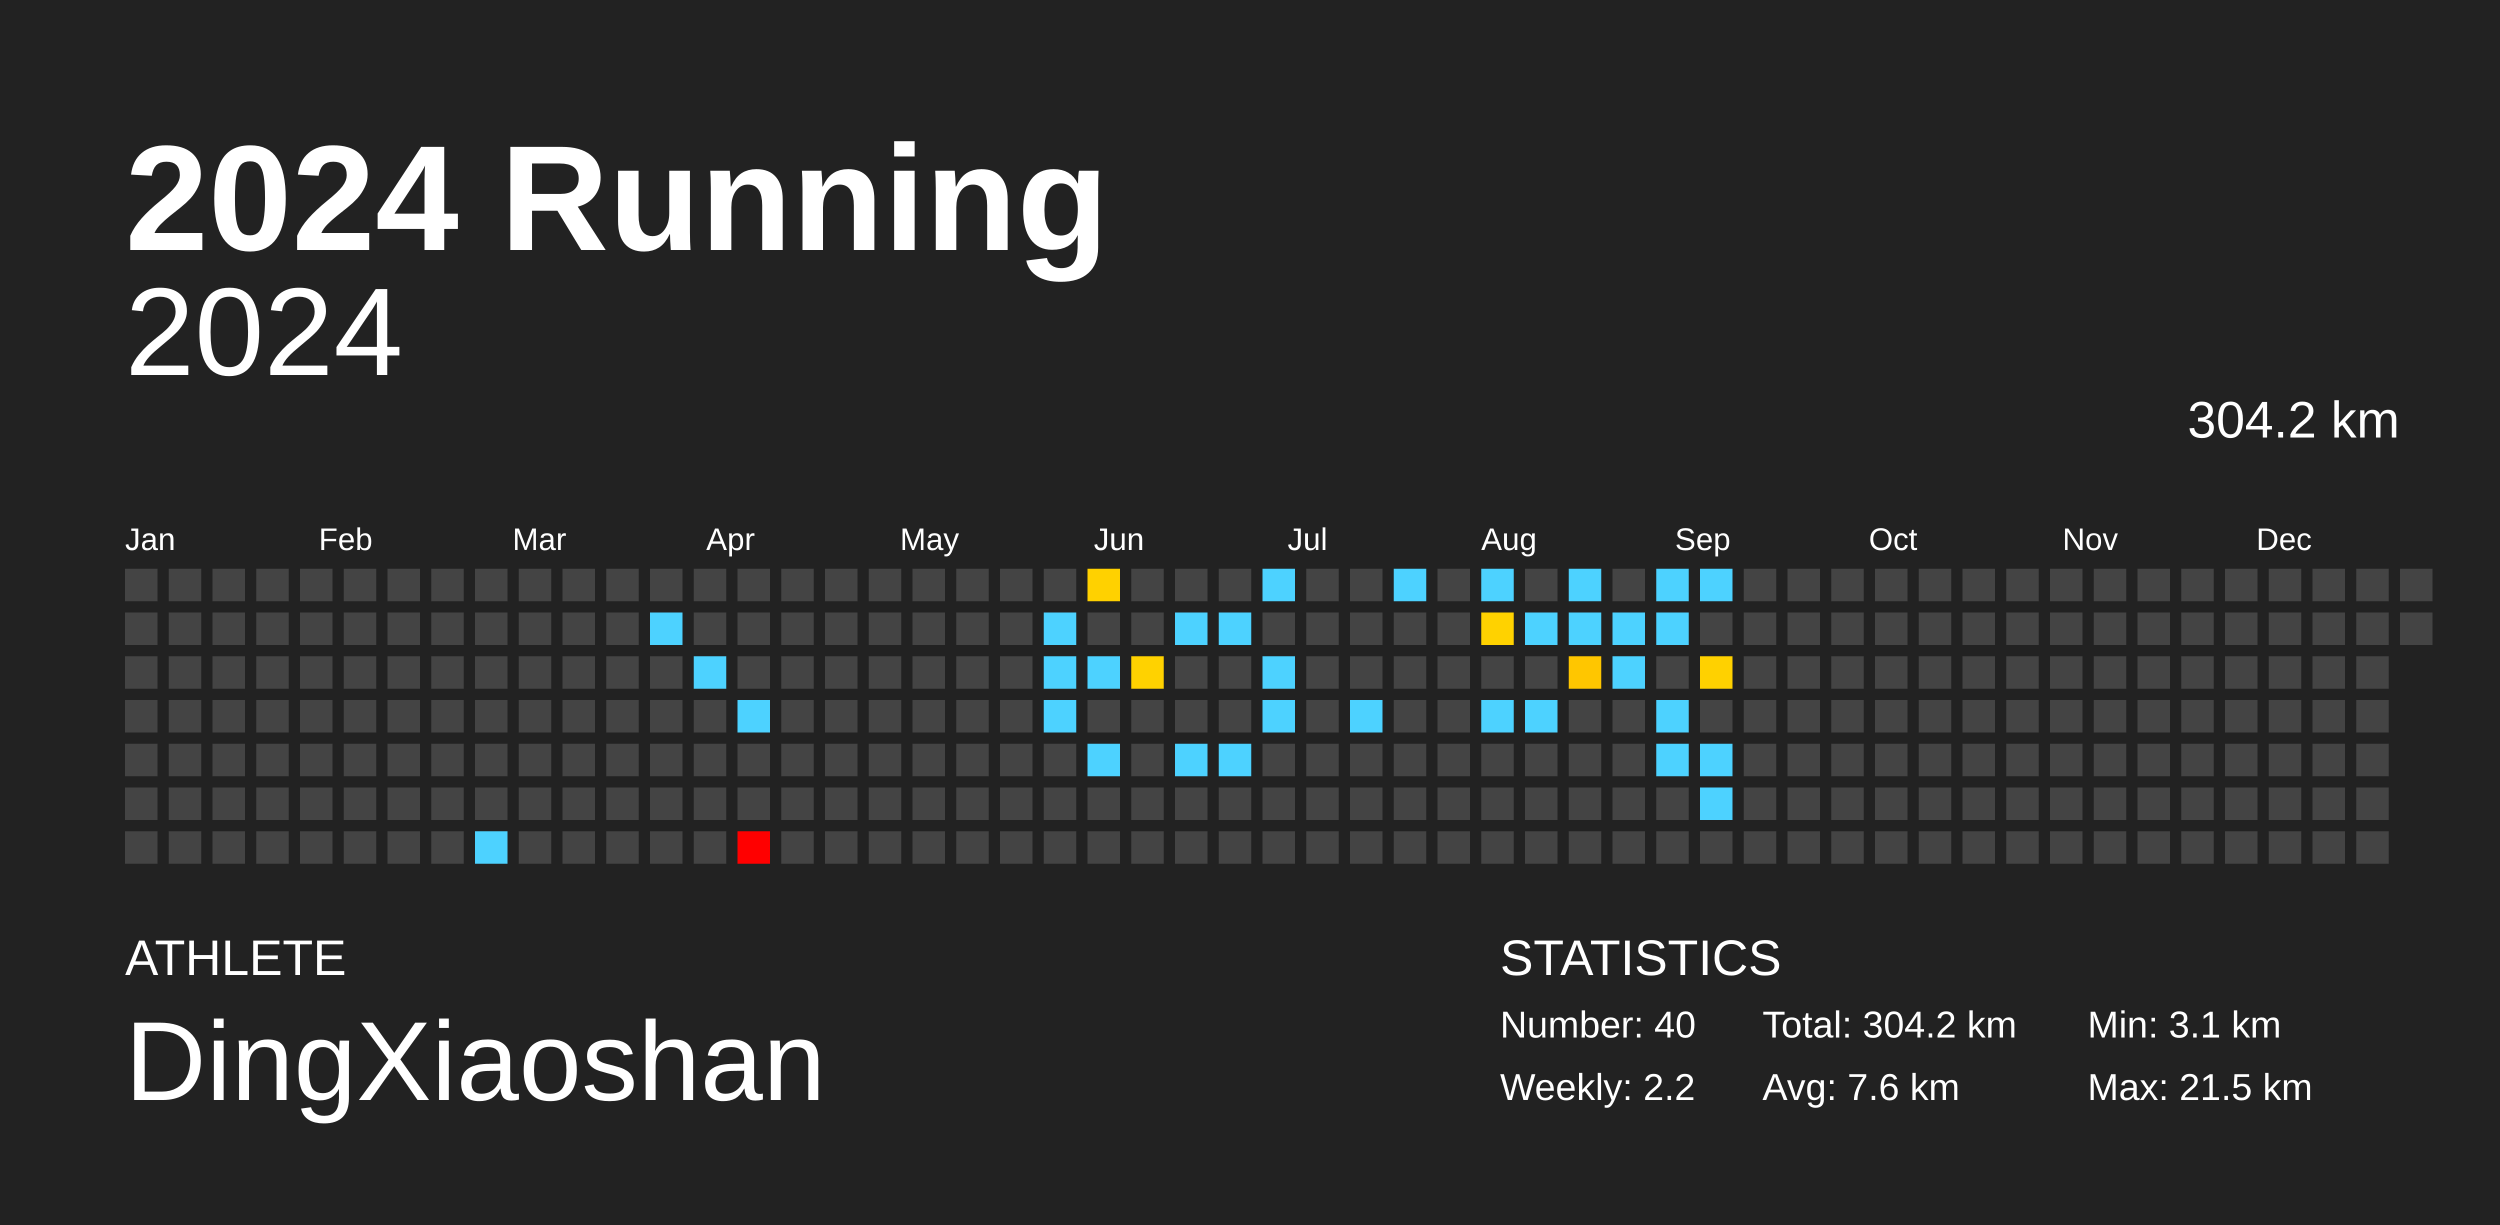
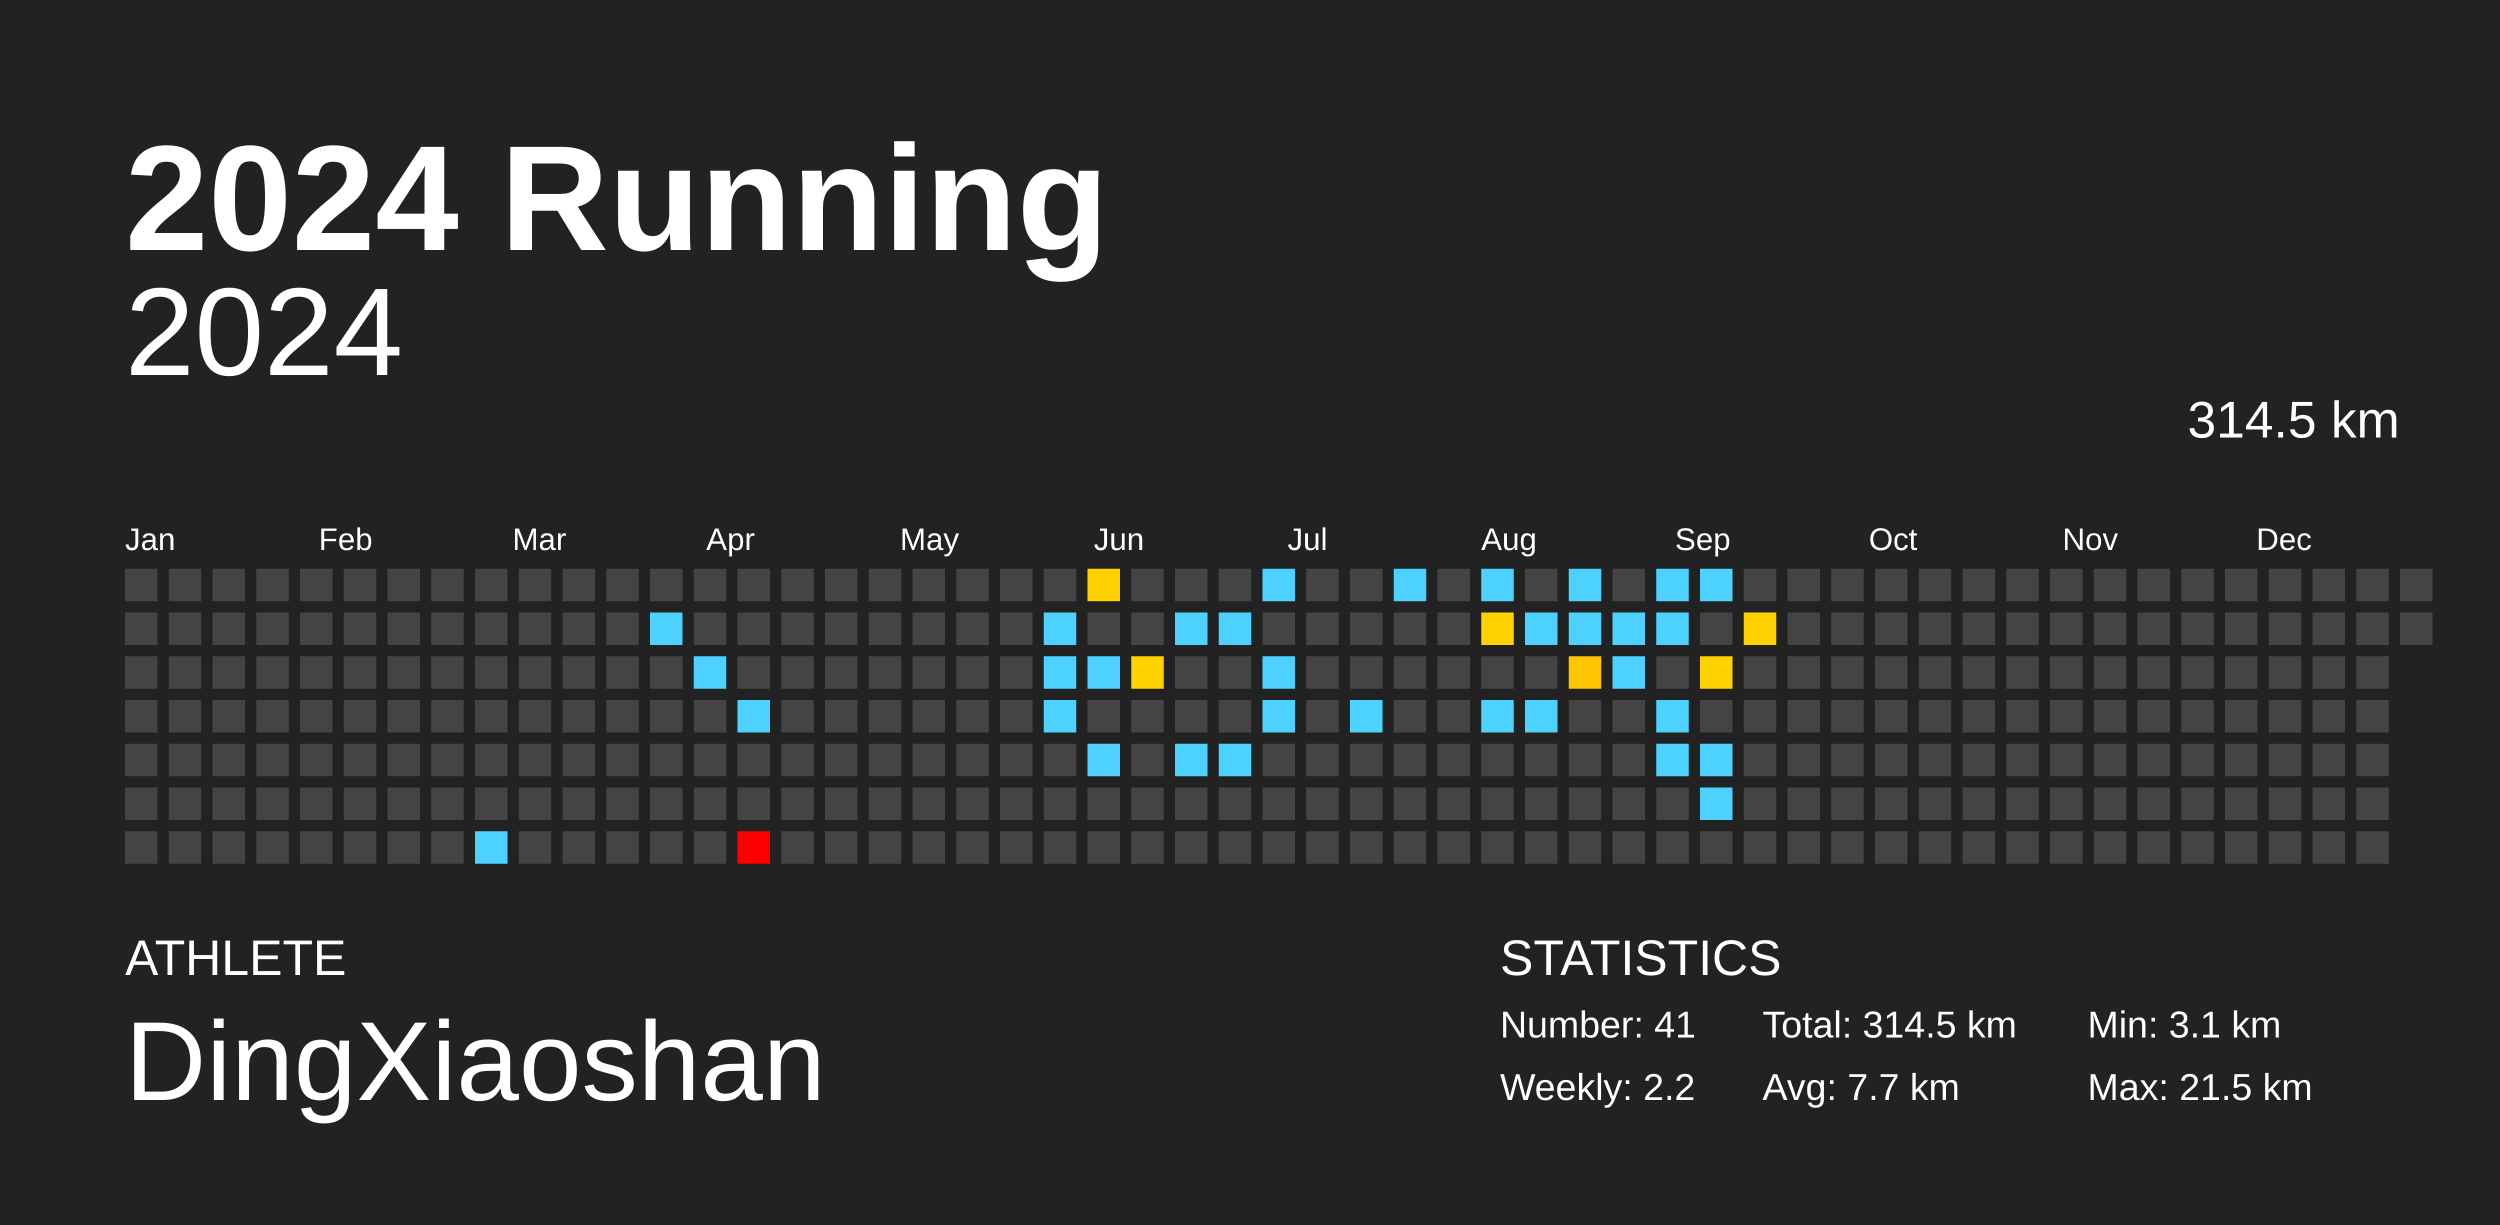
<svg xmlns="http://www.w3.org/2000/svg" baseProfile="full" height="98mm" version="1.1" viewBox="0,0,200,98" width="200mm">
  <defs />
  <rect fill="#222222" height="98" width="200" x="0" y="0" />
  <text fill="#FFFFFF" style="font-size:12px; font-family:Arial; font-weight:bold;" x="10" y="20">2024 Running</text>
  <text fill="#FFFFFF" style="font-size:4px; font-family:Arial" x="10" y="78">ATHLETE</text>
  <text fill="#FFFFFF" style="font-size:9px; font-family:Arial" x="10" y="88">DingXiaoshan</text>
  <text fill="#FFFFFF" style="font-size:4px; font-family:Arial" x="120" y="78">STATISTICS</text>
-   <text fill="#FFFFFF" style="font-size:3px; font-family:Arial" x="120" y="83">Number: 40</text>
+   <text fill="#FFFFFF" style="font-size:3px; font-family:Arial" x="120" y="83">Number: 41</text>
  <text fill="#FFFFFF" style="font-size:3px; font-family:Arial" x="120" y="88">Weekly: 2.2</text>
-   <text fill="#FFFFFF" style="font-size:3px; font-family:Arial" x="141" y="83">Total: 304.2 km</text>
-   <text fill="#FFFFFF" style="font-size:3px; font-family:Arial" x="141" y="88">Avg: 7.6 km</text>
+   <text fill="#FFFFFF" style="font-size:3px; font-family:Arial" x="141" y="83">Total: 314.5 km</text>
+   <text fill="#FFFFFF" style="font-size:3px; font-family:Arial" x="141" y="88">Avg: 7.7 km</text>
  <text fill="#FFFFFF" style="font-size:3px; font-family:Arial" x="167" y="83">Min: 3.1 km</text>
  <text fill="#FFFFFF" style="font-size:3px; font-family:Arial" x="167" y="88">Max: 21.5 km</text>
  <text alignment-baseline="hanging" fill="#FFFFFF" style="font-size:10.0px; font-family:Arial;" x="10" y="30">2024</text>
-   <text alignment-baseline="hanging" fill="#FFFFFF" style="font-size:4.125px; font-family:Arial;" x="175" y="35">304.2 km</text>
+   <text alignment-baseline="hanging" fill="#FFFFFF" style="font-size:4.125px; font-family:Arial;" x="175" y="35">314.5 km</text>
  <text fill="#FFFFFF" style="font-size:2.5px; font-family:Arial" x="10.0" y="44">Jan</text>
  <text fill="#FFFFFF" style="font-size:2.5px; font-family:Arial" x="25.5" y="44">Feb</text>
  <text fill="#FFFFFF" style="font-size:2.5px; font-family:Arial" x="41.0" y="44">Mar</text>
  <text fill="#FFFFFF" style="font-size:2.5px; font-family:Arial" x="56.5" y="44">Apr</text>
  <text fill="#FFFFFF" style="font-size:2.5px; font-family:Arial" x="72.0" y="44">May</text>
  <text fill="#FFFFFF" style="font-size:2.5px; font-family:Arial" x="87.5" y="44">Jun</text>
  <text fill="#FFFFFF" style="font-size:2.5px; font-family:Arial" x="103.0" y="44">Jul</text>
  <text fill="#FFFFFF" style="font-size:2.5px; font-family:Arial" x="118.5" y="44">Aug</text>
  <text fill="#FFFFFF" style="font-size:2.5px; font-family:Arial" x="134.0" y="44">Sep</text>
  <text fill="#FFFFFF" style="font-size:2.5px; font-family:Arial" x="149.5" y="44">Oct</text>
  <text fill="#FFFFFF" style="font-size:2.5px; font-family:Arial" x="165.0" y="44">Nov</text>
  <text fill="#FFFFFF" style="font-size:2.5px; font-family:Arial" x="180.5" y="44">Dec</text>
  <rect fill="#444444" height="2.6" width="2.6" x="10.0" y="45.5" />
  <rect fill="#444444" height="2.6" width="2.6" x="10.0" y="49.0" />
  <rect fill="#444444" height="2.6" width="2.6" x="10.0" y="52.5" />
  <rect fill="#444444" height="2.6" width="2.6" x="10.0" y="56.0" />
  <rect fill="#444444" height="2.6" width="2.6" x="10.0" y="59.5" />
  <rect fill="#444444" height="2.6" width="2.6" x="10.0" y="63.0" />
  <rect fill="#444444" height="2.6" width="2.6" x="10.0" y="66.5" />
  <rect fill="#444444" height="2.6" width="2.6" x="13.5" y="45.5" />
  <rect fill="#444444" height="2.6" width="2.6" x="13.5" y="49.0" />
  <rect fill="#444444" height="2.6" width="2.6" x="13.5" y="52.5" />
  <rect fill="#444444" height="2.6" width="2.6" x="13.5" y="56.0" />
  <rect fill="#444444" height="2.6" width="2.6" x="13.5" y="59.5" />
  <rect fill="#444444" height="2.6" width="2.6" x="13.5" y="63.0" />
  <rect fill="#444444" height="2.6" width="2.6" x="13.5" y="66.5" />
  <rect fill="#444444" height="2.6" width="2.6" x="17.0" y="45.5" />
  <rect fill="#444444" height="2.6" width="2.6" x="17.0" y="49.0" />
  <rect fill="#444444" height="2.6" width="2.6" x="17.0" y="52.5" />
  <rect fill="#444444" height="2.6" width="2.6" x="17.0" y="56.0" />
  <rect fill="#444444" height="2.6" width="2.6" x="17.0" y="59.5" />
  <rect fill="#444444" height="2.6" width="2.6" x="17.0" y="63.0" />
  <rect fill="#444444" height="2.6" width="2.6" x="17.0" y="66.5" />
  <rect fill="#444444" height="2.6" width="2.6" x="20.5" y="45.5" />
  <rect fill="#444444" height="2.6" width="2.6" x="20.5" y="49.0" />
  <rect fill="#444444" height="2.6" width="2.6" x="20.5" y="52.5" />
  <rect fill="#444444" height="2.6" width="2.6" x="20.5" y="56.0" />
  <rect fill="#444444" height="2.6" width="2.6" x="20.5" y="59.5" />
  <rect fill="#444444" height="2.6" width="2.6" x="20.5" y="63.0" />
  <rect fill="#444444" height="2.6" width="2.6" x="20.5" y="66.5" />
  <rect fill="#444444" height="2.6" width="2.6" x="24.0" y="45.5" />
  <rect fill="#444444" height="2.6" width="2.6" x="24.0" y="49.0" />
  <rect fill="#444444" height="2.6" width="2.6" x="24.0" y="52.5" />
  <rect fill="#444444" height="2.6" width="2.6" x="24.0" y="56.0" />
  <rect fill="#444444" height="2.6" width="2.6" x="24.0" y="59.5" />
  <rect fill="#444444" height="2.6" width="2.6" x="24.0" y="63.0" />
  <rect fill="#444444" height="2.6" width="2.6" x="24.0" y="66.5" />
  <rect fill="#444444" height="2.6" width="2.6" x="27.5" y="45.5" />
  <rect fill="#444444" height="2.6" width="2.6" x="27.5" y="49.0" />
  <rect fill="#444444" height="2.6" width="2.6" x="27.5" y="52.5" />
  <rect fill="#444444" height="2.6" width="2.6" x="27.5" y="56.0" />
  <rect fill="#444444" height="2.6" width="2.6" x="27.5" y="59.5" />
  <rect fill="#444444" height="2.6" width="2.6" x="27.5" y="63.0" />
  <rect fill="#444444" height="2.6" width="2.6" x="27.5" y="66.5" />
  <rect fill="#444444" height="2.6" width="2.6" x="31.0" y="45.5" />
  <rect fill="#444444" height="2.6" width="2.6" x="31.0" y="49.0" />
  <rect fill="#444444" height="2.6" width="2.6" x="31.0" y="52.5" />
  <rect fill="#444444" height="2.6" width="2.6" x="31.0" y="56.0" />
  <rect fill="#444444" height="2.6" width="2.6" x="31.0" y="59.5" />
  <rect fill="#444444" height="2.6" width="2.6" x="31.0" y="63.0" />
  <rect fill="#444444" height="2.6" width="2.6" x="31.0" y="66.5" />
  <rect fill="#444444" height="2.6" width="2.6" x="34.5" y="45.5" />
  <rect fill="#444444" height="2.6" width="2.6" x="34.5" y="49.0" />
  <rect fill="#444444" height="2.6" width="2.6" x="34.5" y="52.5" />
  <rect fill="#444444" height="2.6" width="2.6" x="34.5" y="56.0" />
  <rect fill="#444444" height="2.6" width="2.6" x="34.5" y="59.5" />
  <rect fill="#444444" height="2.6" width="2.6" x="34.5" y="63.0" />
  <rect fill="#444444" height="2.6" width="2.6" x="34.5" y="66.5" />
  <rect fill="#444444" height="2.6" width="2.6" x="38.0" y="45.5" />
  <rect fill="#444444" height="2.6" width="2.6" x="38.0" y="49.0" />
  <rect fill="#444444" height="2.6" width="2.6" x="38.0" y="52.5" />
  <rect fill="#444444" height="2.6" width="2.6" x="38.0" y="56.0" />
  <rect fill="#444444" height="2.6" width="2.6" x="38.0" y="59.5" />
  <rect fill="#444444" height="2.6" width="2.6" x="38.0" y="63.0" />
  <rect fill="#4dd2ff" height="2.6" width="2.6" x="38.0" y="66.5" />
  <rect fill="#444444" height="2.6" width="2.6" x="41.5" y="45.5" />
  <rect fill="#444444" height="2.6" width="2.6" x="41.5" y="49.0" />
  <rect fill="#444444" height="2.6" width="2.6" x="41.5" y="52.5" />
  <rect fill="#444444" height="2.6" width="2.6" x="41.5" y="56.0" />
  <rect fill="#444444" height="2.6" width="2.6" x="41.5" y="59.5" />
  <rect fill="#444444" height="2.6" width="2.6" x="41.5" y="63.0" />
  <rect fill="#444444" height="2.6" width="2.6" x="41.5" y="66.5" />
  <rect fill="#444444" height="2.6" width="2.6" x="45.0" y="45.5" />
  <rect fill="#444444" height="2.6" width="2.6" x="45.0" y="49.0" />
  <rect fill="#444444" height="2.6" width="2.6" x="45.0" y="52.5" />
  <rect fill="#444444" height="2.6" width="2.6" x="45.0" y="56.0" />
  <rect fill="#444444" height="2.6" width="2.6" x="45.0" y="59.5" />
  <rect fill="#444444" height="2.6" width="2.6" x="45.0" y="63.0" />
  <rect fill="#444444" height="2.6" width="2.6" x="45.0" y="66.5" />
  <rect fill="#444444" height="2.6" width="2.6" x="48.5" y="45.5" />
  <rect fill="#444444" height="2.6" width="2.6" x="48.5" y="49.0" />
  <rect fill="#444444" height="2.6" width="2.6" x="48.5" y="52.5" />
  <rect fill="#444444" height="2.6" width="2.6" x="48.5" y="56.0" />
  <rect fill="#444444" height="2.6" width="2.6" x="48.5" y="59.5" />
  <rect fill="#444444" height="2.6" width="2.6" x="48.5" y="63.0" />
  <rect fill="#444444" height="2.6" width="2.6" x="48.5" y="66.5" />
  <rect fill="#444444" height="2.6" width="2.6" x="52.0" y="45.5" />
  <rect fill="#4dd2ff" height="2.6" width="2.6" x="52.0" y="49.0" />
  <rect fill="#444444" height="2.6" width="2.6" x="52.0" y="52.5" />
  <rect fill="#444444" height="2.6" width="2.6" x="52.0" y="56.0" />
  <rect fill="#444444" height="2.6" width="2.6" x="52.0" y="59.5" />
  <rect fill="#444444" height="2.6" width="2.6" x="52.0" y="63.0" />
  <rect fill="#444444" height="2.6" width="2.6" x="52.0" y="66.5" />
  <rect fill="#444444" height="2.6" width="2.6" x="55.5" y="45.5" />
  <rect fill="#444444" height="2.6" width="2.6" x="55.5" y="49.0" />
  <rect fill="#4dd2ff" height="2.6" width="2.6" x="55.5" y="52.5" />
  <rect fill="#444444" height="2.6" width="2.6" x="55.5" y="56.0" />
  <rect fill="#444444" height="2.6" width="2.6" x="55.5" y="59.5" />
  <rect fill="#444444" height="2.6" width="2.6" x="55.5" y="63.0" />
  <rect fill="#444444" height="2.6" width="2.6" x="55.5" y="66.5" />
  <rect fill="#444444" height="2.6" width="2.6" x="59.0" y="45.5" />
  <rect fill="#444444" height="2.6" width="2.6" x="59.0" y="49.0" />
  <rect fill="#444444" height="2.6" width="2.6" x="59.0" y="52.5" />
  <rect fill="#4dd2ff" height="2.6" width="2.6" x="59.0" y="56.0" />
  <rect fill="#444444" height="2.6" width="2.6" x="59.0" y="59.5" />
  <rect fill="#444444" height="2.6" width="2.6" x="59.0" y="63.0" />
  <rect fill="red" height="2.6" width="2.6" x="59.0" y="66.5" />
  <rect fill="#444444" height="2.6" width="2.6" x="62.5" y="45.5" />
  <rect fill="#444444" height="2.6" width="2.6" x="62.5" y="49.0" />
  <rect fill="#444444" height="2.6" width="2.6" x="62.5" y="52.5" />
  <rect fill="#444444" height="2.6" width="2.6" x="62.5" y="56.0" />
  <rect fill="#444444" height="2.6" width="2.6" x="62.5" y="59.5" />
  <rect fill="#444444" height="2.6" width="2.6" x="62.5" y="63.0" />
  <rect fill="#444444" height="2.6" width="2.6" x="62.5" y="66.5" />
  <rect fill="#444444" height="2.6" width="2.6" x="66.0" y="45.5" />
  <rect fill="#444444" height="2.6" width="2.6" x="66.0" y="49.0" />
  <rect fill="#444444" height="2.6" width="2.6" x="66.0" y="52.5" />
  <rect fill="#444444" height="2.6" width="2.6" x="66.0" y="56.0" />
  <rect fill="#444444" height="2.6" width="2.6" x="66.0" y="59.5" />
  <rect fill="#444444" height="2.6" width="2.6" x="66.0" y="63.0" />
  <rect fill="#444444" height="2.6" width="2.6" x="66.0" y="66.5" />
  <rect fill="#444444" height="2.6" width="2.6" x="69.5" y="45.5" />
  <rect fill="#444444" height="2.6" width="2.6" x="69.5" y="49.0" />
  <rect fill="#444444" height="2.6" width="2.6" x="69.5" y="52.5" />
  <rect fill="#444444" height="2.6" width="2.6" x="69.5" y="56.0" />
  <rect fill="#444444" height="2.6" width="2.6" x="69.5" y="59.5" />
  <rect fill="#444444" height="2.6" width="2.6" x="69.5" y="63.0" />
  <rect fill="#444444" height="2.6" width="2.6" x="69.5" y="66.5" />
  <rect fill="#444444" height="2.6" width="2.6" x="73.0" y="45.5" />
  <rect fill="#444444" height="2.6" width="2.6" x="73.0" y="49.0" />
  <rect fill="#444444" height="2.6" width="2.6" x="73.0" y="52.5" />
  <rect fill="#444444" height="2.6" width="2.6" x="73.0" y="56.0" />
  <rect fill="#444444" height="2.6" width="2.6" x="73.0" y="59.5" />
  <rect fill="#444444" height="2.6" width="2.6" x="73.0" y="63.0" />
  <rect fill="#444444" height="2.6" width="2.6" x="73.0" y="66.5" />
  <rect fill="#444444" height="2.6" width="2.6" x="76.5" y="45.5" />
  <rect fill="#444444" height="2.6" width="2.6" x="76.5" y="49.0" />
  <rect fill="#444444" height="2.6" width="2.6" x="76.5" y="52.5" />
  <rect fill="#444444" height="2.6" width="2.6" x="76.5" y="56.0" />
  <rect fill="#444444" height="2.6" width="2.6" x="76.5" y="59.5" />
  <rect fill="#444444" height="2.6" width="2.6" x="76.5" y="63.0" />
  <rect fill="#444444" height="2.6" width="2.6" x="76.5" y="66.5" />
  <rect fill="#444444" height="2.6" width="2.6" x="80.0" y="45.5" />
  <rect fill="#444444" height="2.6" width="2.6" x="80.0" y="49.0" />
  <rect fill="#444444" height="2.6" width="2.6" x="80.0" y="52.5" />
  <rect fill="#444444" height="2.6" width="2.6" x="80.0" y="56.0" />
  <rect fill="#444444" height="2.6" width="2.6" x="80.0" y="59.5" />
  <rect fill="#444444" height="2.6" width="2.6" x="80.0" y="63.0" />
  <rect fill="#444444" height="2.6" width="2.6" x="80.0" y="66.5" />
  <rect fill="#444444" height="2.6" width="2.6" x="83.5" y="45.5" />
  <rect fill="#4dd2ff" height="2.6" width="2.6" x="83.5" y="49.0" />
  <rect fill="#4dd2ff" height="2.6" width="2.6" x="83.5" y="52.5" />
  <rect fill="#4dd2ff" height="2.6" width="2.6" x="83.5" y="56.0" />
  <rect fill="#444444" height="2.6" width="2.6" x="83.5" y="59.5" />
  <rect fill="#444444" height="2.6" width="2.6" x="83.5" y="63.0" />
  <rect fill="#444444" height="2.6" width="2.6" x="83.5" y="66.5" />
  <rect fill="#ffd100" height="2.6" width="2.6" x="87.0" y="45.5" />
  <rect fill="#444444" height="2.6" width="2.6" x="87.0" y="49.0" />
  <rect fill="#4dd2ff" height="2.6" width="2.6" x="87.0" y="52.5" />
  <rect fill="#444444" height="2.6" width="2.6" x="87.0" y="56.0" />
  <rect fill="#4dd2ff" height="2.6" width="2.6" x="87.0" y="59.5" />
  <rect fill="#444444" height="2.6" width="2.6" x="87.0" y="63.0" />
  <rect fill="#444444" height="2.6" width="2.6" x="87.0" y="66.5" />
  <rect fill="#444444" height="2.6" width="2.6" x="90.5" y="45.5" />
  <rect fill="#444444" height="2.6" width="2.6" x="90.5" y="49.0" />
  <rect fill="#ffd200" height="2.6" width="2.6" x="90.5" y="52.5" />
  <rect fill="#444444" height="2.6" width="2.6" x="90.5" y="56.0" />
  <rect fill="#444444" height="2.6" width="2.6" x="90.5" y="59.5" />
  <rect fill="#444444" height="2.6" width="2.6" x="90.5" y="63.0" />
  <rect fill="#444444" height="2.6" width="2.6" x="90.5" y="66.5" />
  <rect fill="#444444" height="2.6" width="2.6" x="94.0" y="45.5" />
  <rect fill="#4dd2ff" height="2.6" width="2.6" x="94.0" y="49.0" />
  <rect fill="#444444" height="2.6" width="2.6" x="94.0" y="52.5" />
  <rect fill="#444444" height="2.6" width="2.6" x="94.0" y="56.0" />
  <rect fill="#4dd2ff" height="2.6" width="2.6" x="94.0" y="59.5" />
  <rect fill="#444444" height="2.6" width="2.6" x="94.0" y="63.0" />
  <rect fill="#444444" height="2.6" width="2.6" x="94.0" y="66.5" />
  <rect fill="#444444" height="2.6" width="2.6" x="97.5" y="45.5" />
  <rect fill="#4dd2ff" height="2.6" width="2.6" x="97.5" y="49.0" />
  <rect fill="#444444" height="2.6" width="2.6" x="97.5" y="52.5" />
  <rect fill="#444444" height="2.6" width="2.6" x="97.5" y="56.0" />
  <rect fill="#4dd2ff" height="2.6" width="2.6" x="97.5" y="59.5" />
  <rect fill="#444444" height="2.6" width="2.6" x="97.5" y="63.0" />
  <rect fill="#444444" height="2.6" width="2.6" x="97.5" y="66.5" />
  <rect fill="#4dd2ff" height="2.6" width="2.6" x="101.0" y="45.5" />
  <rect fill="#444444" height="2.6" width="2.6" x="101.0" y="49.0" />
  <rect fill="#4dd2ff" height="2.6" width="2.6" x="101.0" y="52.5" />
  <rect fill="#4dd2ff" height="2.6" width="2.6" x="101.0" y="56.0" />
  <rect fill="#444444" height="2.6" width="2.6" x="101.0" y="59.5" />
  <rect fill="#444444" height="2.6" width="2.6" x="101.0" y="63.0" />
  <rect fill="#444444" height="2.6" width="2.6" x="101.0" y="66.5" />
  <rect fill="#444444" height="2.6" width="2.6" x="104.5" y="45.5" />
  <rect fill="#444444" height="2.6" width="2.6" x="104.5" y="49.0" />
  <rect fill="#444444" height="2.6" width="2.6" x="104.5" y="52.5" />
  <rect fill="#444444" height="2.6" width="2.6" x="104.5" y="56.0" />
  <rect fill="#444444" height="2.6" width="2.6" x="104.5" y="59.5" />
  <rect fill="#444444" height="2.6" width="2.6" x="104.5" y="63.0" />
  <rect fill="#444444" height="2.6" width="2.6" x="104.5" y="66.5" />
  <rect fill="#444444" height="2.6" width="2.6" x="108.0" y="45.5" />
  <rect fill="#444444" height="2.6" width="2.6" x="108.0" y="49.0" />
  <rect fill="#444444" height="2.6" width="2.6" x="108.0" y="52.5" />
  <rect fill="#4dd2ff" height="2.6" width="2.6" x="108.0" y="56.0" />
  <rect fill="#444444" height="2.6" width="2.6" x="108.0" y="59.5" />
  <rect fill="#444444" height="2.6" width="2.6" x="108.0" y="63.0" />
  <rect fill="#444444" height="2.6" width="2.6" x="108.0" y="66.5" />
  <rect fill="#4dd2ff" height="2.6" width="2.6" x="111.5" y="45.5" />
  <rect fill="#444444" height="2.6" width="2.6" x="111.5" y="49.0" />
  <rect fill="#444444" height="2.6" width="2.6" x="111.5" y="52.5" />
  <rect fill="#444444" height="2.6" width="2.6" x="111.5" y="56.0" />
  <rect fill="#444444" height="2.6" width="2.6" x="111.5" y="59.5" />
  <rect fill="#444444" height="2.6" width="2.6" x="111.5" y="63.0" />
  <rect fill="#444444" height="2.6" width="2.6" x="111.5" y="66.5" />
  <rect fill="#444444" height="2.6" width="2.6" x="115.0" y="45.5" />
  <rect fill="#444444" height="2.6" width="2.6" x="115.0" y="49.0" />
  <rect fill="#444444" height="2.6" width="2.6" x="115.0" y="52.5" />
  <rect fill="#444444" height="2.6" width="2.6" x="115.0" y="56.0" />
  <rect fill="#444444" height="2.6" width="2.6" x="115.0" y="59.5" />
  <rect fill="#444444" height="2.6" width="2.6" x="115.0" y="63.0" />
  <rect fill="#444444" height="2.6" width="2.6" x="115.0" y="66.5" />
  <rect fill="#4dd2ff" height="2.6" width="2.6" x="118.5" y="45.5" />
  <rect fill="#ffd200" height="2.6" width="2.6" x="118.5" y="49.0" />
  <rect fill="#444444" height="2.6" width="2.6" x="118.5" y="52.5" />
  <rect fill="#4dd2ff" height="2.6" width="2.6" x="118.5" y="56.0" />
  <rect fill="#444444" height="2.6" width="2.6" x="118.5" y="59.5" />
  <rect fill="#444444" height="2.6" width="2.6" x="118.5" y="63.0" />
  <rect fill="#444444" height="2.6" width="2.6" x="118.5" y="66.5" />
  <rect fill="#444444" height="2.6" width="2.6" x="122.0" y="45.5" />
  <rect fill="#4dd2ff" height="2.6" width="2.6" x="122.0" y="49.0" />
  <rect fill="#444444" height="2.6" width="2.6" x="122.0" y="52.5" />
  <rect fill="#4dd2ff" height="2.6" width="2.6" x="122.0" y="56.0" />
  <rect fill="#444444" height="2.6" width="2.6" x="122.0" y="59.5" />
  <rect fill="#444444" height="2.6" width="2.6" x="122.0" y="63.0" />
  <rect fill="#444444" height="2.6" width="2.6" x="122.0" y="66.5" />
  <rect fill="#4dd2ff" height="2.6" width="2.6" x="125.5" y="45.5" />
  <rect fill="#4dd2ff" height="2.6" width="2.6" x="125.5" y="49.0" />
  <rect fill="#ffc600" height="2.6" width="2.6" x="125.5" y="52.5" />
  <rect fill="#444444" height="2.6" width="2.6" x="125.5" y="56.0" />
  <rect fill="#444444" height="2.6" width="2.6" x="125.5" y="59.5" />
  <rect fill="#444444" height="2.6" width="2.6" x="125.5" y="63.0" />
  <rect fill="#444444" height="2.6" width="2.6" x="125.5" y="66.5" />
  <rect fill="#444444" height="2.6" width="2.6" x="129.0" y="45.5" />
  <rect fill="#4dd2ff" height="2.6" width="2.6" x="129.0" y="49.0" />
  <rect fill="#4dd2ff" height="2.6" width="2.6" x="129.0" y="52.5" />
  <rect fill="#444444" height="2.6" width="2.6" x="129.0" y="56.0" />
  <rect fill="#444444" height="2.6" width="2.6" x="129.0" y="59.5" />
  <rect fill="#444444" height="2.6" width="2.6" x="129.0" y="63.0" />
  <rect fill="#444444" height="2.6" width="2.6" x="129.0" y="66.5" />
  <rect fill="#4dd2ff" height="2.6" width="2.6" x="132.5" y="45.5" />
  <rect fill="#4dd2ff" height="2.6" width="2.6" x="132.5" y="49.0" />
  <rect fill="#444444" height="2.6" width="2.6" x="132.5" y="52.5" />
  <rect fill="#4dd2ff" height="2.6" width="2.6" x="132.5" y="56.0" />
  <rect fill="#4dd2ff" height="2.6" width="2.6" x="132.5" y="59.5" />
  <rect fill="#444444" height="2.6" width="2.6" x="132.5" y="63.0" />
  <rect fill="#444444" height="2.6" width="2.6" x="132.5" y="66.5" />
  <rect fill="#4dd2ff" height="2.6" width="2.6" x="136.0" y="45.5" />
  <rect fill="#444444" height="2.6" width="2.6" x="136.0" y="49.0" />
  <rect fill="#ffd100" height="2.6" width="2.6" x="136.0" y="52.5" />
  <rect fill="#444444" height="2.6" width="2.6" x="136.0" y="56.0" />
  <rect fill="#4dd2ff" height="2.6" width="2.6" x="136.0" y="59.5" />
  <rect fill="#4dd2ff" height="2.6" width="2.6" x="136.0" y="63.0" />
  <rect fill="#444444" height="2.6" width="2.6" x="136.0" y="66.5" />
  <rect fill="#444444" height="2.6" width="2.6" x="139.5" y="45.5" />
-   <rect fill="#444444" height="2.6" width="2.6" x="139.5" y="49.0" />
+   <rect fill="#ffd100" height="2.6" width="2.6" x="139.5" y="49.0" />
  <rect fill="#444444" height="2.6" width="2.6" x="139.5" y="52.5" />
  <rect fill="#444444" height="2.6" width="2.6" x="139.5" y="56.0" />
  <rect fill="#444444" height="2.6" width="2.6" x="139.5" y="59.5" />
  <rect fill="#444444" height="2.6" width="2.6" x="139.5" y="63.0" />
  <rect fill="#444444" height="2.6" width="2.6" x="139.5" y="66.5" />
  <rect fill="#444444" height="2.6" width="2.6" x="143.0" y="45.5" />
  <rect fill="#444444" height="2.6" width="2.6" x="143.0" y="49.0" />
  <rect fill="#444444" height="2.6" width="2.6" x="143.0" y="52.5" />
  <rect fill="#444444" height="2.6" width="2.6" x="143.0" y="56.0" />
  <rect fill="#444444" height="2.6" width="2.6" x="143.0" y="59.5" />
  <rect fill="#444444" height="2.6" width="2.6" x="143.0" y="63.0" />
  <rect fill="#444444" height="2.6" width="2.6" x="143.0" y="66.5" />
  <rect fill="#444444" height="2.6" width="2.6" x="146.5" y="45.5" />
  <rect fill="#444444" height="2.6" width="2.6" x="146.5" y="49.0" />
  <rect fill="#444444" height="2.6" width="2.6" x="146.5" y="52.5" />
  <rect fill="#444444" height="2.6" width="2.6" x="146.5" y="56.0" />
  <rect fill="#444444" height="2.6" width="2.6" x="146.5" y="59.5" />
  <rect fill="#444444" height="2.6" width="2.6" x="146.5" y="63.0" />
  <rect fill="#444444" height="2.6" width="2.6" x="146.5" y="66.5" />
  <rect fill="#444444" height="2.6" width="2.6" x="150.0" y="45.5" />
  <rect fill="#444444" height="2.6" width="2.6" x="150.0" y="49.0" />
  <rect fill="#444444" height="2.6" width="2.6" x="150.0" y="52.5" />
  <rect fill="#444444" height="2.6" width="2.6" x="150.0" y="56.0" />
  <rect fill="#444444" height="2.6" width="2.6" x="150.0" y="59.5" />
  <rect fill="#444444" height="2.6" width="2.6" x="150.0" y="63.0" />
  <rect fill="#444444" height="2.6" width="2.6" x="150.0" y="66.5" />
  <rect fill="#444444" height="2.6" width="2.6" x="153.5" y="45.5" />
  <rect fill="#444444" height="2.6" width="2.6" x="153.5" y="49.0" />
  <rect fill="#444444" height="2.6" width="2.6" x="153.5" y="52.5" />
  <rect fill="#444444" height="2.6" width="2.6" x="153.5" y="56.0" />
  <rect fill="#444444" height="2.6" width="2.6" x="153.5" y="59.5" />
  <rect fill="#444444" height="2.6" width="2.6" x="153.5" y="63.0" />
  <rect fill="#444444" height="2.6" width="2.6" x="153.5" y="66.5" />
  <rect fill="#444444" height="2.6" width="2.6" x="157.0" y="45.5" />
  <rect fill="#444444" height="2.6" width="2.6" x="157.0" y="49.0" />
  <rect fill="#444444" height="2.6" width="2.6" x="157.0" y="52.5" />
  <rect fill="#444444" height="2.6" width="2.6" x="157.0" y="56.0" />
  <rect fill="#444444" height="2.6" width="2.6" x="157.0" y="59.5" />
  <rect fill="#444444" height="2.6" width="2.6" x="157.0" y="63.0" />
  <rect fill="#444444" height="2.6" width="2.6" x="157.0" y="66.5" />
  <rect fill="#444444" height="2.6" width="2.6" x="160.5" y="45.5" />
  <rect fill="#444444" height="2.6" width="2.6" x="160.5" y="49.0" />
  <rect fill="#444444" height="2.6" width="2.6" x="160.5" y="52.5" />
  <rect fill="#444444" height="2.6" width="2.6" x="160.5" y="56.0" />
  <rect fill="#444444" height="2.6" width="2.6" x="160.5" y="59.5" />
  <rect fill="#444444" height="2.6" width="2.6" x="160.5" y="63.0" />
  <rect fill="#444444" height="2.6" width="2.6" x="160.5" y="66.5" />
  <rect fill="#444444" height="2.6" width="2.6" x="164.0" y="45.5" />
  <rect fill="#444444" height="2.6" width="2.6" x="164.0" y="49.0" />
  <rect fill="#444444" height="2.6" width="2.6" x="164.0" y="52.5" />
  <rect fill="#444444" height="2.6" width="2.6" x="164.0" y="56.0" />
  <rect fill="#444444" height="2.6" width="2.6" x="164.0" y="59.5" />
  <rect fill="#444444" height="2.6" width="2.6" x="164.0" y="63.0" />
  <rect fill="#444444" height="2.6" width="2.6" x="164.0" y="66.5" />
  <rect fill="#444444" height="2.6" width="2.6" x="167.5" y="45.5" />
  <rect fill="#444444" height="2.6" width="2.6" x="167.5" y="49.0" />
  <rect fill="#444444" height="2.6" width="2.6" x="167.5" y="52.5" />
  <rect fill="#444444" height="2.6" width="2.6" x="167.5" y="56.0" />
  <rect fill="#444444" height="2.6" width="2.6" x="167.5" y="59.5" />
  <rect fill="#444444" height="2.6" width="2.6" x="167.5" y="63.0" />
  <rect fill="#444444" height="2.6" width="2.6" x="167.5" y="66.5" />
  <rect fill="#444444" height="2.6" width="2.6" x="171.0" y="45.5" />
  <rect fill="#444444" height="2.6" width="2.6" x="171.0" y="49.0" />
  <rect fill="#444444" height="2.6" width="2.6" x="171.0" y="52.5" />
  <rect fill="#444444" height="2.6" width="2.6" x="171.0" y="56.0" />
  <rect fill="#444444" height="2.6" width="2.6" x="171.0" y="59.5" />
  <rect fill="#444444" height="2.6" width="2.6" x="171.0" y="63.0" />
  <rect fill="#444444" height="2.6" width="2.6" x="171.0" y="66.5" />
  <rect fill="#444444" height="2.6" width="2.6" x="174.5" y="45.5" />
  <rect fill="#444444" height="2.6" width="2.6" x="174.5" y="49.0" />
  <rect fill="#444444" height="2.6" width="2.6" x="174.5" y="52.5" />
  <rect fill="#444444" height="2.6" width="2.6" x="174.5" y="56.0" />
  <rect fill="#444444" height="2.6" width="2.6" x="174.5" y="59.5" />
  <rect fill="#444444" height="2.6" width="2.6" x="174.5" y="63.0" />
  <rect fill="#444444" height="2.6" width="2.6" x="174.5" y="66.5" />
  <rect fill="#444444" height="2.6" width="2.6" x="178.0" y="45.5" />
  <rect fill="#444444" height="2.6" width="2.6" x="178.0" y="49.0" />
  <rect fill="#444444" height="2.6" width="2.6" x="178.0" y="52.5" />
  <rect fill="#444444" height="2.6" width="2.6" x="178.0" y="56.0" />
  <rect fill="#444444" height="2.6" width="2.6" x="178.0" y="59.5" />
  <rect fill="#444444" height="2.6" width="2.6" x="178.0" y="63.0" />
  <rect fill="#444444" height="2.6" width="2.6" x="178.0" y="66.5" />
  <rect fill="#444444" height="2.6" width="2.6" x="181.5" y="45.5" />
  <rect fill="#444444" height="2.6" width="2.6" x="181.5" y="49.0" />
  <rect fill="#444444" height="2.6" width="2.6" x="181.5" y="52.5" />
  <rect fill="#444444" height="2.6" width="2.6" x="181.5" y="56.0" />
  <rect fill="#444444" height="2.6" width="2.6" x="181.5" y="59.5" />
  <rect fill="#444444" height="2.6" width="2.6" x="181.5" y="63.0" />
  <rect fill="#444444" height="2.6" width="2.6" x="181.5" y="66.5" />
  <rect fill="#444444" height="2.6" width="2.6" x="185.0" y="45.5" />
  <rect fill="#444444" height="2.6" width="2.6" x="185.0" y="49.0" />
  <rect fill="#444444" height="2.6" width="2.6" x="185.0" y="52.5" />
  <rect fill="#444444" height="2.6" width="2.6" x="185.0" y="56.0" />
  <rect fill="#444444" height="2.6" width="2.6" x="185.0" y="59.5" />
  <rect fill="#444444" height="2.6" width="2.6" x="185.0" y="63.0" />
  <rect fill="#444444" height="2.6" width="2.6" x="185.0" y="66.5" />
  <rect fill="#444444" height="2.6" width="2.6" x="188.5" y="45.5" />
  <rect fill="#444444" height="2.6" width="2.6" x="188.5" y="49.0" />
  <rect fill="#444444" height="2.6" width="2.6" x="188.5" y="52.5" />
  <rect fill="#444444" height="2.6" width="2.6" x="188.5" y="56.0" />
  <rect fill="#444444" height="2.6" width="2.6" x="188.5" y="59.5" />
  <rect fill="#444444" height="2.6" width="2.6" x="188.5" y="63.0" />
  <rect fill="#444444" height="2.6" width="2.6" x="188.5" y="66.5" />
  <rect fill="#444444" height="2.6" width="2.6" x="192.0" y="45.5" />
  <rect fill="#444444" height="2.6" width="2.6" x="192.0" y="49.0" />
</svg>
